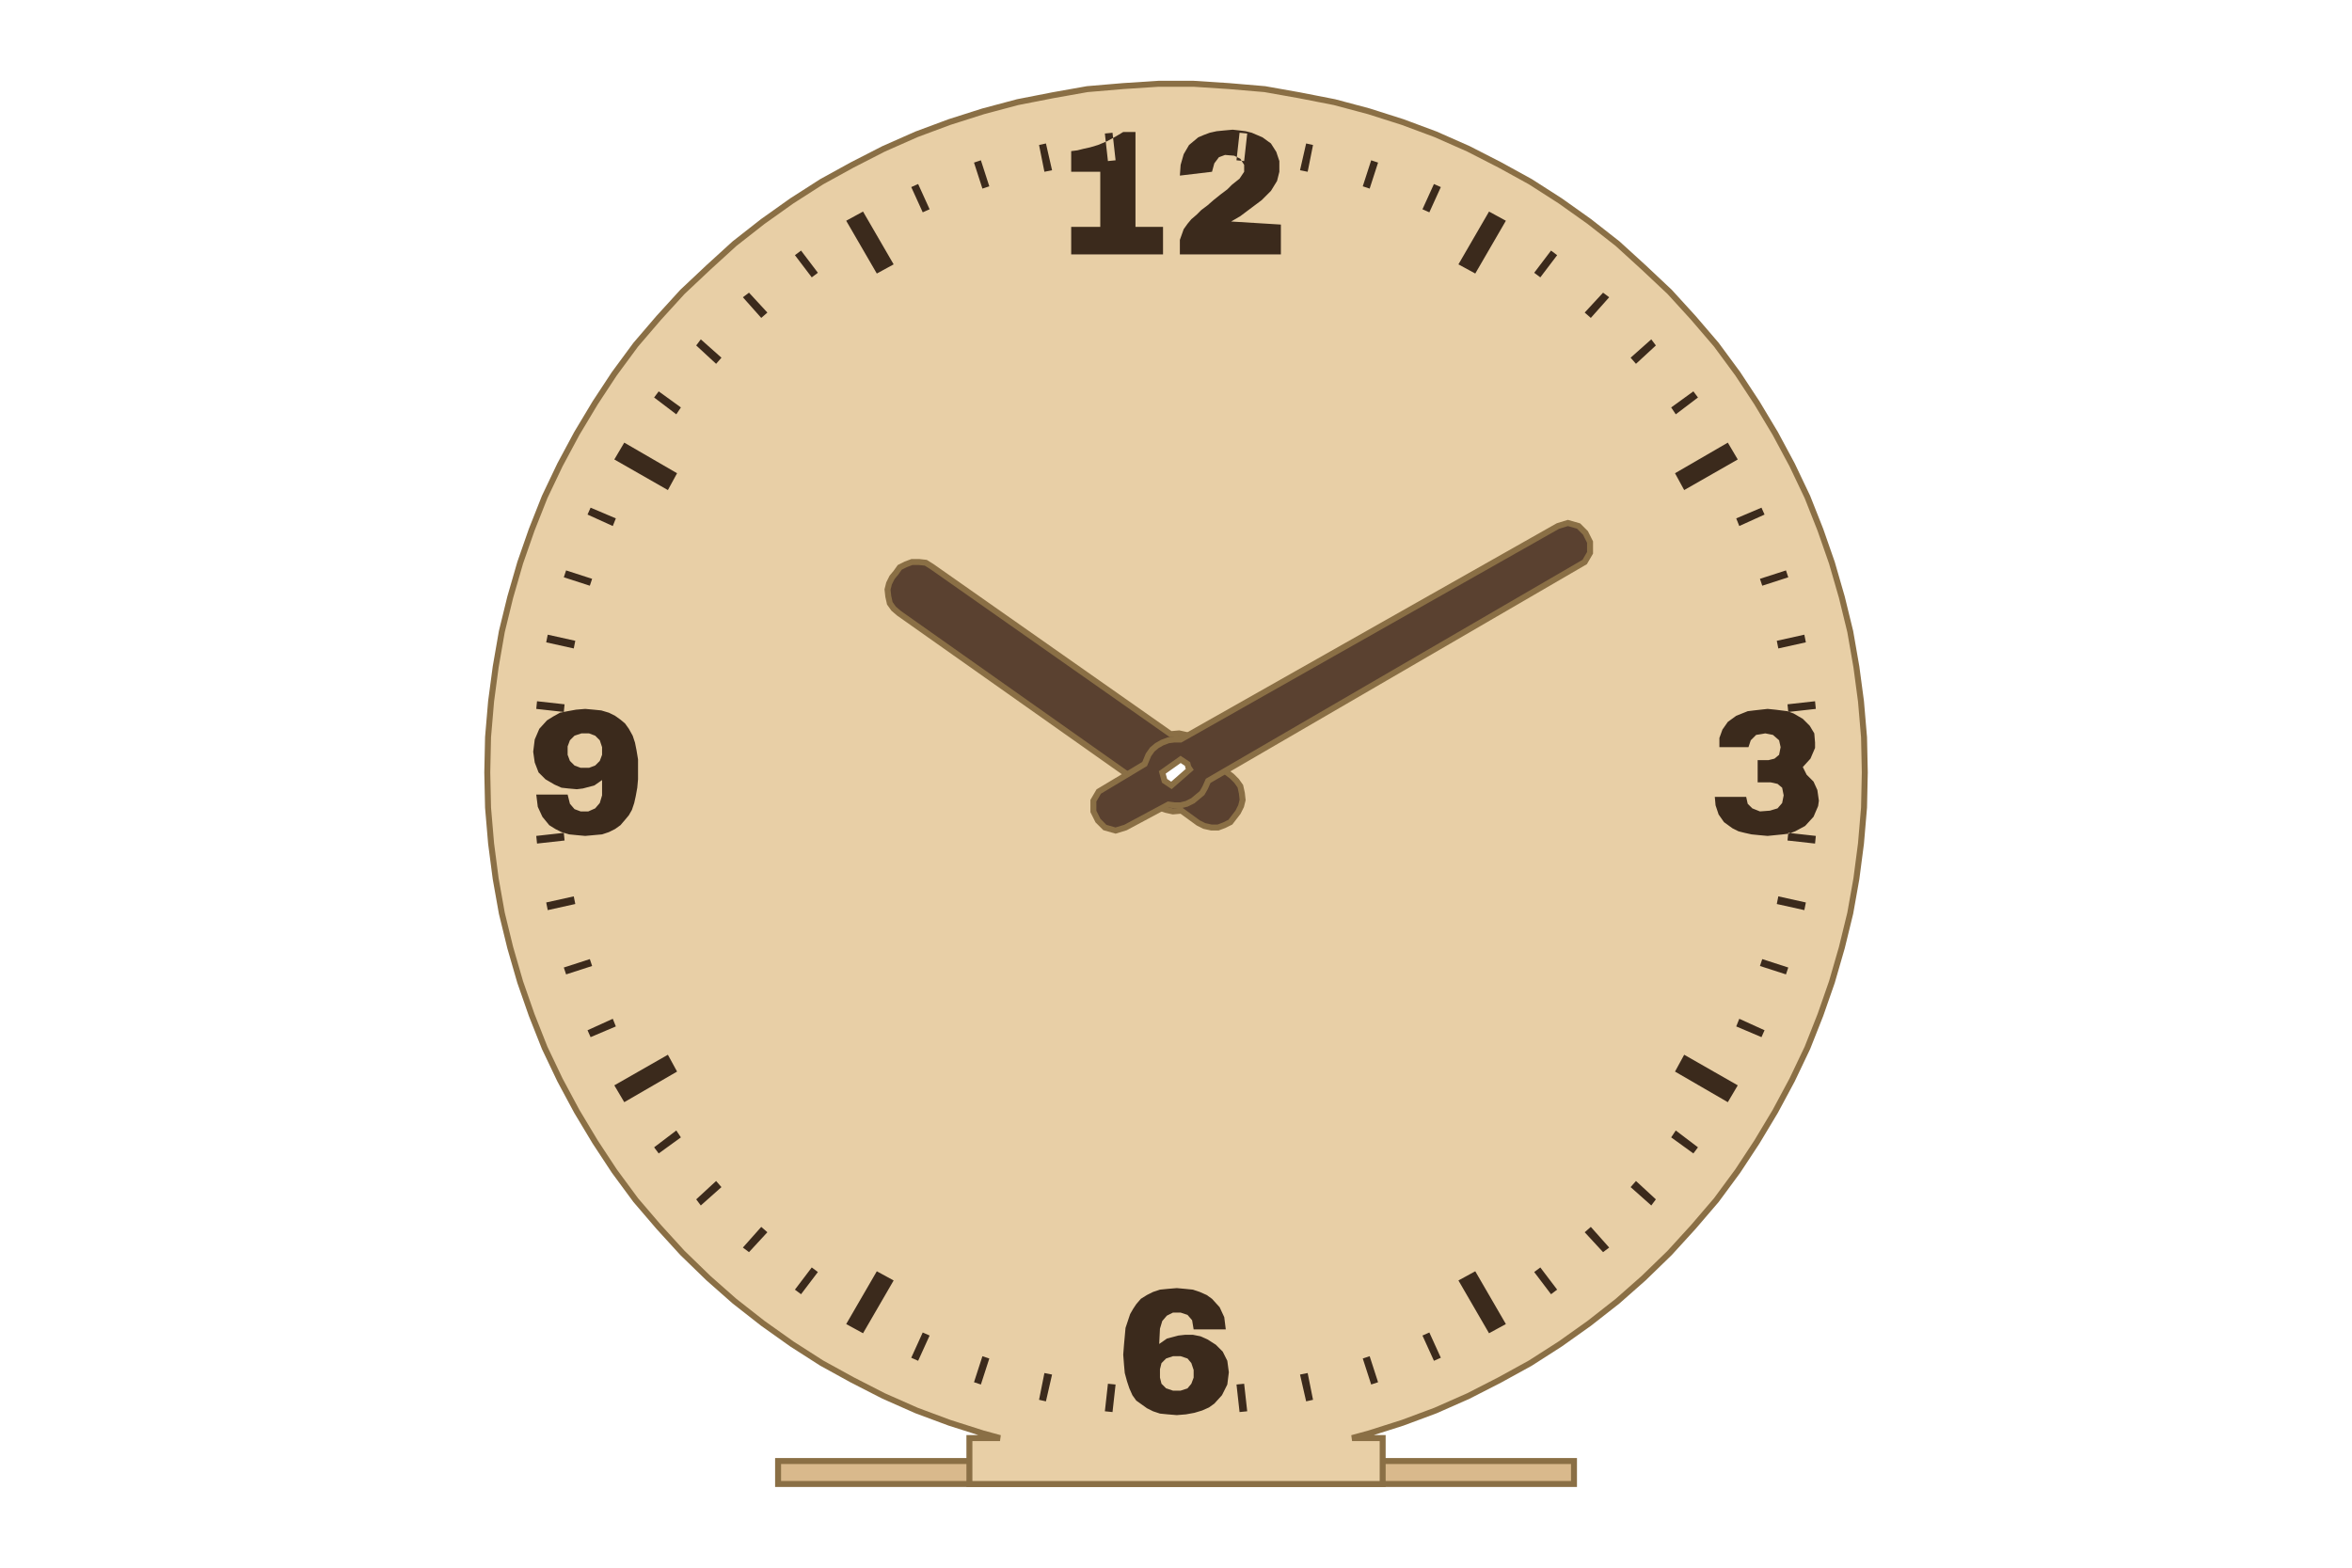
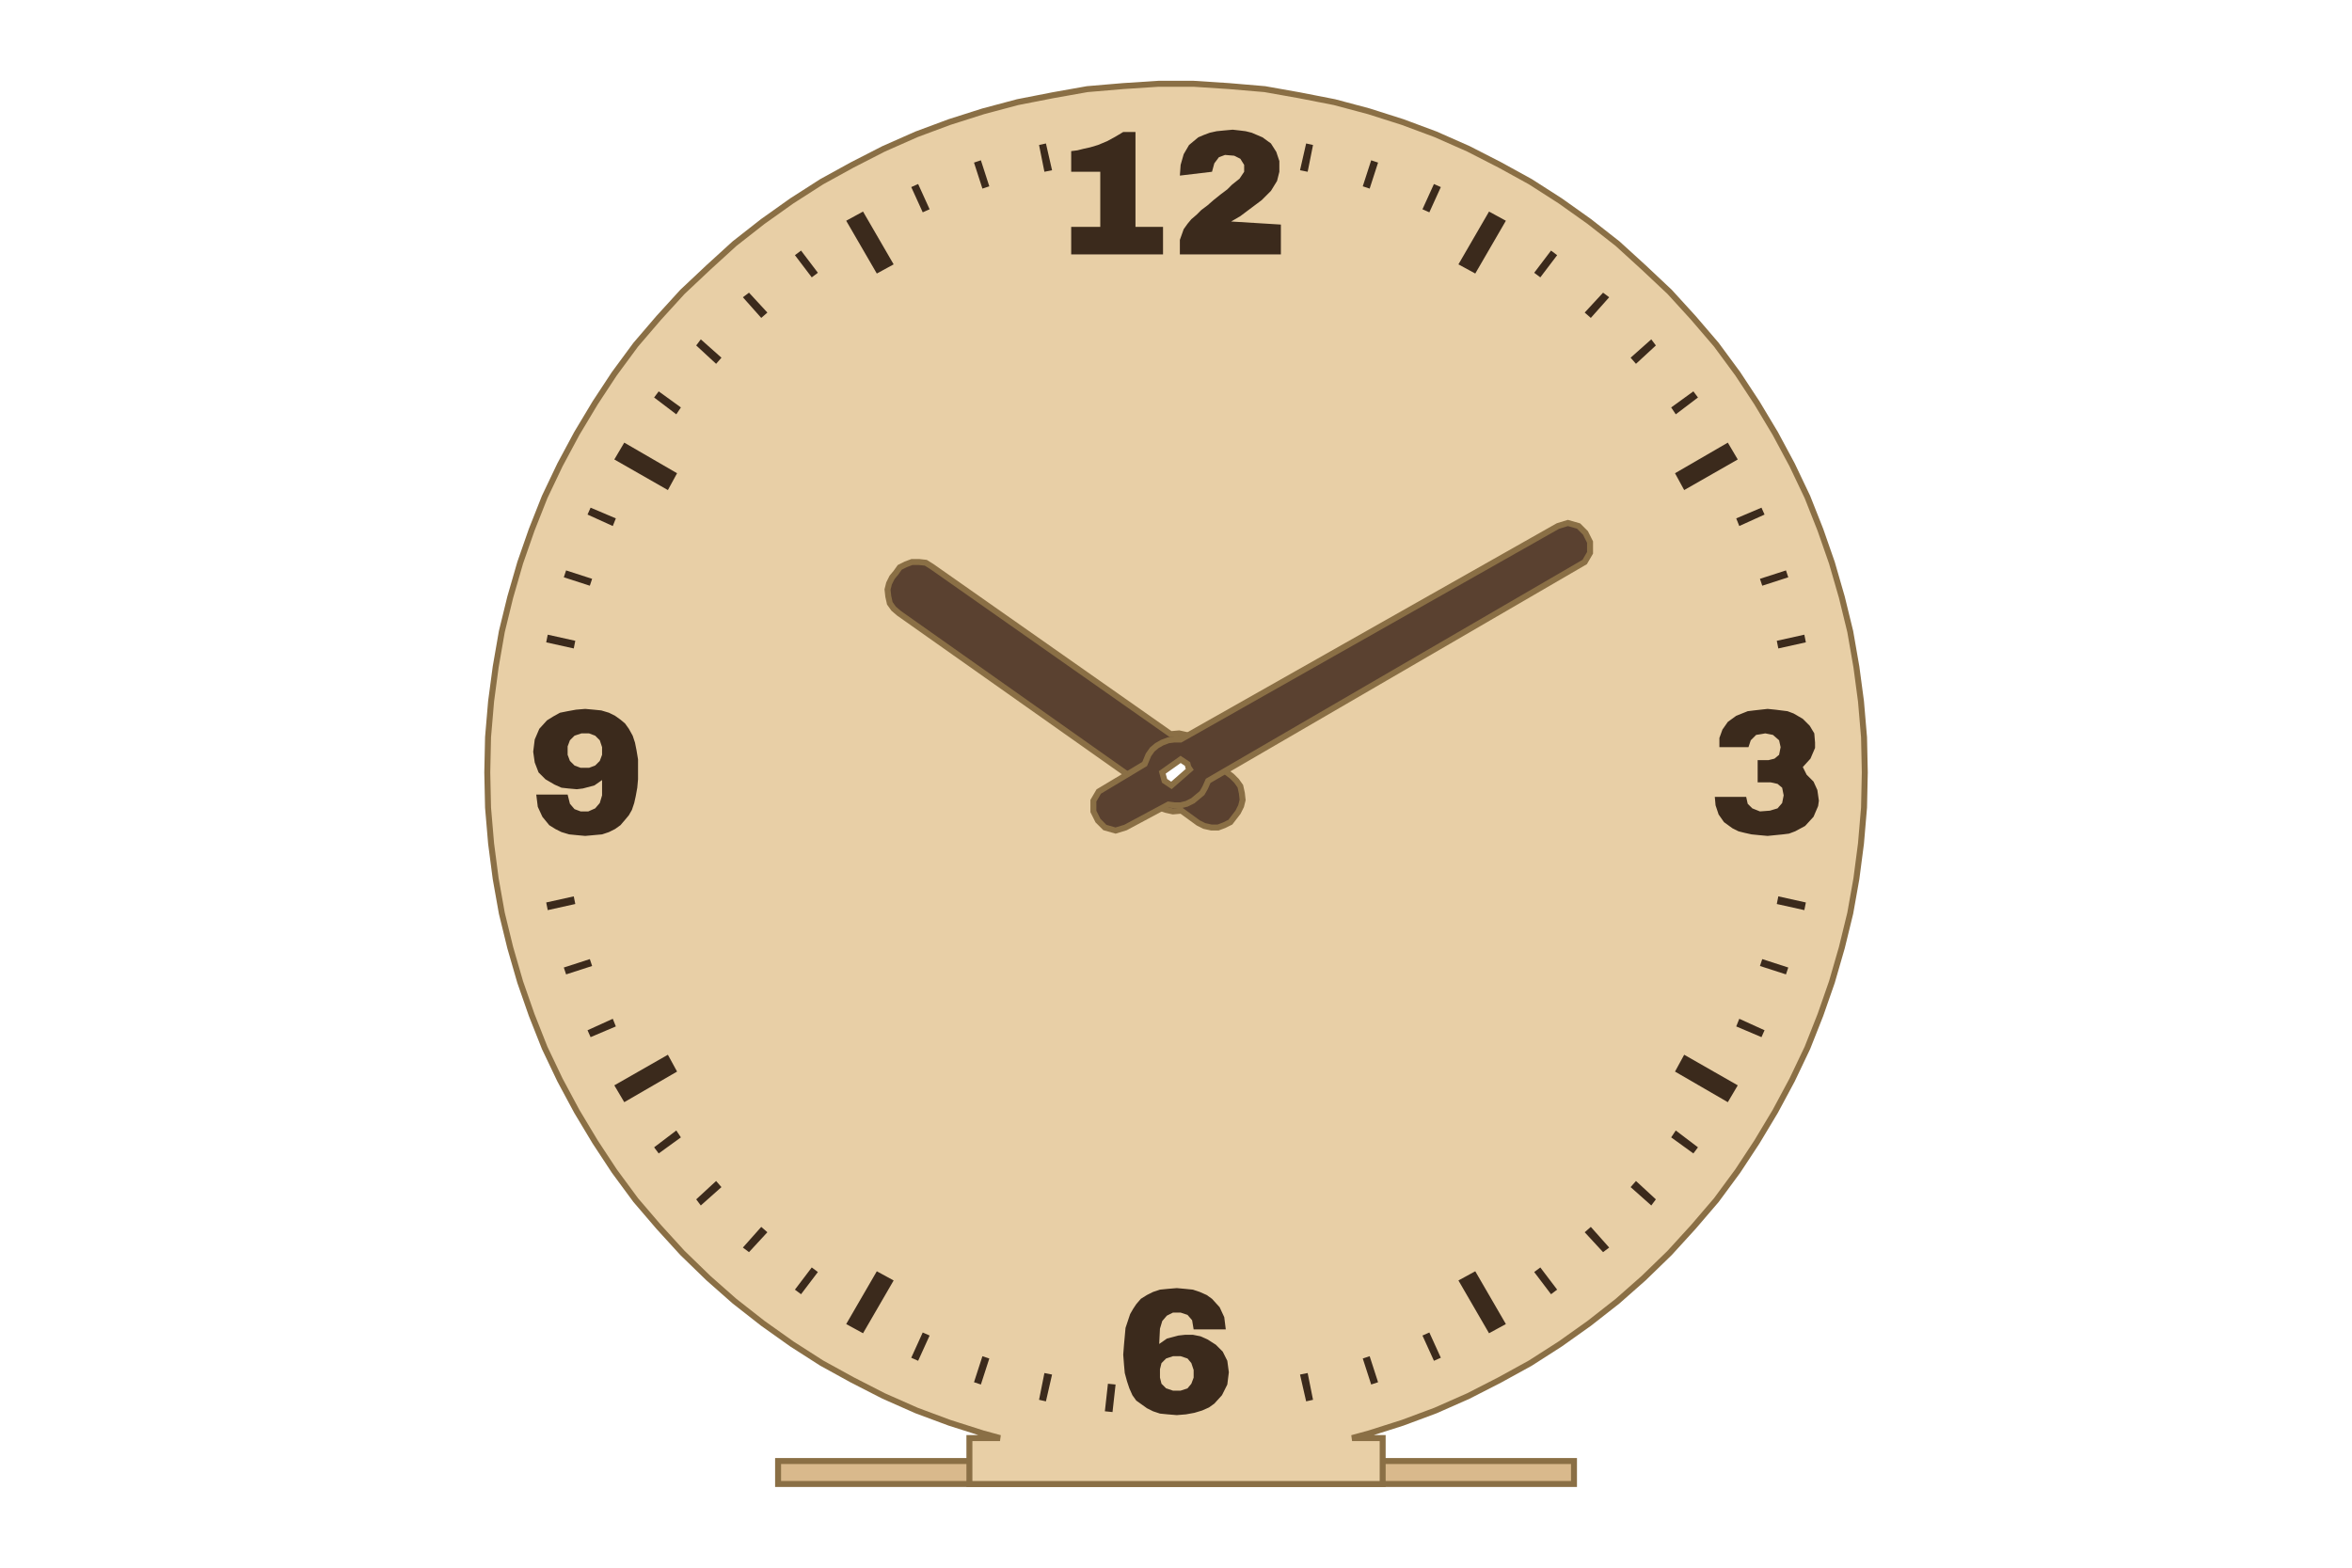
<svg xmlns="http://www.w3.org/2000/svg" width="300" height="200" viewBox="-100.98 -100.95 201.95 204.89">
  <path fill="#D9B98C" fill-rule="evenodd" stroke="#8A6F45" stroke-width=".78" d="M-52 90H52v3H-52Z" />
  <path fill="#E8CFA6" fill-rule="evenodd" stroke="#8A6F45" stroke-width=".78" d="m6.9-89.7 4.7.4 4.5.8 4.6.9 4.5 1.2 4.4 1.4 4.3 1.6 4.3 1.9 4.1 2.1 4 2.2 3.9 2.5L54-72l3.7 2.9 3.4 3.1 3.4 3.2 3.1 3.4 3 3.5 2.8 3.8 2.5 3.8 2.4 4 2.2 4.1 2 4.2 1.7 4.3 1.5 4.3 1.3 4.5 1.1 4.5.8 4.6.6 4.5.4 4.7L90 0l-.1 4.6-.4 4.7-.6 4.6-.8 4.5-1.1 4.5-1.3 4.5-1.5 4.3-1.7 4.3-2 4.2-2.2 4.1-2.4 4-2.5 3.8-2.8 3.8-3 3.5-3.1 3.4-3.4 3.3-3.4 3L54 72l-3.8 2.7-3.9 2.5-4 2.2-4.1 2.1-4.3 1.9-4.3 1.6-4.4 1.4-2.2.6h4v6h-54v-6h4l-2.2-.6-4.4-1.4-4.3-1.6-4.3-1.9-4.1-2.1-4-2.2-3.9-2.5L-54 72l-3.7-2.9-3.4-3-3.4-3.3-3.1-3.4-3-3.5-2.8-3.8-2.5-3.8-2.4-4-2.2-4.1-2-4.2-1.7-4.3-1.5-4.3-1.3-4.5-1.1-4.5-.8-4.5-.6-4.6-.4-4.7L-90 0l.1-4.6.4-4.7.6-4.5.8-4.6 1.1-4.5 1.3-4.5 1.5-4.3 1.7-4.3 2-4.2 2.2-4.1 2.4-4 2.5-3.8 2.8-3.8 3-3.5 3.1-3.4 3.4-3.2 3.4-3.1L-54-72l3.8-2.7 3.9-2.5 4-2.2 4.1-2.1 4.3-1.9 4.3-1.6 4.4-1.4 4.5-1.2 4.6-.9 4.5-.8 4.7-.4 4.6-.3h4.6ZM4.2 0 4 1.1l-.4 1.1-.7.9-1 .6-1 .4-1.2.1-1.1-.2-1-.6-.9-.7-.6-1-.3-1.1V-.6l.3-1.1.6-1 .9-.7 1-.6 1.1-.2 1.2.1 1 .4 1 .6.7.9.4 1.1.2.5Z" />
-   <path fill="#3B2A1C" fill-rule="evenodd" d="m40.9-73.3 2.2 1.2-4 6.9-2.2-1.2Zm31.2 30.2 1.3 2.2-7 4-1.2-2.2Zm1.3 84-1.3 2.2-6.9-4 1.2-2.2ZM43.1 72.1l-2.2 1.2-4-6.9 2.2-1.2Zm-84 1.2-2.2-1.2 4-6.9 2.2 1.2Zm-31.2-30.2-1.3-2.2 7-4 1.2 2.2Zm-1.3-84 1.3-2.2 6.9 4-1.2 2.2Zm30.3-31.2 2.2-1.2 4 6.9-2.2 1.2ZM8.3-83.6l1 .1-.4 3.6-1-.1Zm8.7 1.4.9.2-.7 3.5-1-.2Zm8.5 2.2.9.3-1.1 3.4-.9-.3Zm8.2 3.1.9.4-1.5 3.3-.9-.4ZM49-68.2l.8.6-2.2 2.9-.8-.6Zm6.8 5.5.8.6-2.4 2.7-.8-.7Zm6.3 6.1.6.8-2.6 2.4-.7-.8Zm5.5 6.8.6.8-2.9 2.2-.6-.9Zm8.9 15.2.4.9-3.3 1.5-.4-1Zm3.2 8.2.3.9-3.4 1.1-.3-.9Zm2.4 8.4.2 1-3.6.8-.2-1Zm1.4 8.7.1 1-3.6.4-.1-1Zm.1 17.6-.1 1-3.6-.4.1-1ZM82.3 17l-.2 1-3.6-.8.2-1ZM80 25.5l-.3.9-3.4-1.1.3-.9Zm-3.1 8.2-.4.9-3.3-1.4.4-1ZM68.2 49l-.6.8-2.9-2.1.6-.9Zm-5.5 6.8-.6.8-2.7-2.4.7-.8Zm-6.1 6.3-.8.6-2.4-2.6.8-.7Zm-6.8 5.5-.8.6-2.2-2.9.8-.6Zm-15.2 8.9-.9.4-1.5-3.3.9-.4Zm-8.2 3.2-.9.3-1.1-3.4.9-.3ZM17.9 82l-.9.2-.8-3.5 1-.2Zm-8.6 1.5-1 .1-.4-3.6 1-.1Zm-17.6.1-1-.1.4-3.6 1 .1Zm-8.7-1.4-.9-.2.7-3.5 1 .2Zm-8.5-2.2-.9-.3 1.1-3.4.9.3Zm-8.2-3.1-.9-.4 1.5-3.3.9.4ZM-49 68.2l-.8-.6 2.2-2.9.8.6Zm-6.8-5.5-.8-.6 2.4-2.7.8.7Zm-6.3-6.1-.6-.8 2.6-2.4.7.8Zm-5.5-6.8-.6-.8 2.9-2.2.6.9Zm-8.9-15.2-.4-.9 3.3-1.5.4 1Zm-3.2-8.2-.3-.9 3.4-1.1.3.9Zm-2.4-8.4-.2-1 3.6-.8.2 1Zm-1.4-8.7-.1-1 3.6-.4.1 1Zm-.1-17.6.1-1 3.6.4-.1 1Zm1.3-8.7.2-1 3.6.8-.2 1Zm2.3-8.5.3-.9 3.4 1.1-.3.9Zm3.1-8.2.4-.9 3.3 1.4-.4 1Zm8.7-15.3.6-.8 2.9 2.1-.6.9Zm5.5-6.8.6-.8 2.7 2.4-.7.8Zm6.1-6.3.8-.6 2.4 2.6-.8.7Zm6.8-5.5.8-.6 2.2 2.9-.8.6Zm15.2-8.9.9-.4 1.5 3.3-.9.4Zm8.2-3.2.9-.3 1.1 3.4-.9.3Zm8.5-2.3.9-.2.8 3.5-1 .2Zm8.6-1.5 1-.1.4 3.6-1 .1Zm17.6-.4.8.1.8.2 1.4.6 1.1.8.7 1.1.4 1.2v1.4l-.3 1.2-.8 1.3-.6.6-.6.6-1.2.9-.8.6-.8.6-1.2.7 6.5.4v3.9H.5v-1.9L1-71l.5-.7.5-.6.7-.6.6-.6.8-.6.8-.7 1-.8.8-.6.6-.6 1-.8.6-.9v-.9l-.5-.8-.8-.4-1.2-.1-.8.3-.6.8-.3 1.1-4.2.5.1-1.4.4-1.4.7-1.2 1.2-1 .7-.3.8-.3.9-.2 1-.1 1.1-.1ZM-5.3-71.3h3.6v3.6h-12v-3.6h3.8v-7.2h-3.8v-2.7l.8-.1.8-.2.9-.2 1-.3 1.2-.5 1.1-.6 1-.6h1.6ZM78.3-8.2l.8.1.8.1.8.3 1.2.7.9.9.6 1 .1 1.2v.7l-.6 1.4-1 1.1.5 1 .9.9.5 1.1.2 1.4-.1.7-.6 1.4L82.2 7l-1.3.7-.8.3-.8.1-1 .1-1 .1-1.1-.1-1-.1-.9-.2-.8-.2-.8-.4-1.1-.8-.7-1-.4-1.2-.1-1.1h4.1l.2.9.6.6 1 .4 1.3-.1 1-.3.6-.7.2-1-.2-1-.6-.5-.9-.2H76v-2.9h1.4l.8-.2.6-.5.2-1-.2-.9-.8-.7-1-.2-1.2.2-.7.7-.3.9H71v-1.2l.4-1.1.7-1 1.1-.8 1.5-.6.8-.1.9-.1.9-.1ZM1.2 67.5l1 .1.9.3.9.4.7.5 1 1.1.6 1.3.2 1.6H2.3l-.2-1.2-.6-.7-.9-.3h-1l-.8.4-.6.7-.3 1-.1 2 1-.7 1.5-.4.9-.1h1l1 .2.9.4 1.1.7.9.9.6 1.2.2 1.5-.1.8-.1.8-.7 1.4-1 1.1-.7.5-.9.4-1 .3-1.1.2-1.2.1-1.2-.1-1-.1-.9-.3-.8-.4-.7-.5-.7-.5-.5-.7-.4-.9-.3-.9-.3-1.1-.1-1.1-.1-1.3.1-1.3.1-1.1.1-1.1.3-.9.3-.9.4-.7.4-.6.6-.7.8-.5.8-.4.9-.3 1-.1 1.2-.1Zm-1.6 8.8-.9.3-.6.6-.2.8v1.1l.2.8.6.6.9.3h1l.9-.3.5-.6.3-.8v-1l-.3-.9-.5-.6-.9-.3H.1ZM-76.1-8.2l1 .1 1 .3.8.4.7.5.6.5.5.7.5.9.3.9.2 1 .2 1.2V.9l-.1 1.1-.2 1.1-.2.9-.3.9-.4.7-.5.6-.6.7-.7.5-.8.4-.9.3-1.1.1-1.1.1-1.1-.1-1-.1-1-.3-.8-.4-.8-.5-.9-1.1-.6-1.3-.2-1.6h4.1l.3 1.2.6.7.8.3h1l.9-.4.6-.7.3-1V1l-1 .7-1.5.4-.8.1-1.1-.1-.9-.1-.9-.4-1.2-.7-.9-.9-.5-1.3-.2-1.4.1-.8.1-.8.6-1.4 1-1.1.8-.5.9-.5 1-.2 1.1-.2 1.2-.1Zm-1.6 3.1-.9.3-.6.6-.3.8v1.1l.3.8.6.6.8.3h1.1l.8-.3.6-.6.3-.8v-1l-.3-.9-.6-.6-.8-.3h-.5Z" />
+   <path fill="#3B2A1C" fill-rule="evenodd" d="m40.9-73.3 2.2 1.2-4 6.9-2.2-1.2Zm31.2 30.2 1.3 2.2-7 4-1.2-2.2Zm1.3 84-1.3 2.2-6.9-4 1.2-2.2ZM43.1 72.1l-2.2 1.2-4-6.9 2.2-1.2Zm-84 1.2-2.2-1.2 4-6.9 2.2 1.2Zm-31.2-30.2-1.3-2.2 7-4 1.2 2.2Zm-1.3-84 1.3-2.2 6.9 4-1.2 2.2Zm30.3-31.2 2.2-1.2 4 6.9-2.2 1.2ZM17-82.2l.9.2-.7 3.5-1-.2Zm8.5 2.2.9.3-1.1 3.4-.9-.3Zm8.2 3.1.9.4-1.5 3.3-.9-.4ZM49-68.2l.8.6-2.2 2.9-.8-.6Zm6.8 5.5.8.6-2.4 2.7-.8-.7Zm6.3 6.1.6.8-2.6 2.4-.7-.8Zm5.5 6.8.6.8-2.9 2.2-.6-.9Zm8.9 15.2.4.9-3.3 1.5-.4-1Zm3.2 8.2.3.9-3.4 1.1-.3-.9Zm2.4 8.4.2 1-3.6.8-.2-1Zm.2 35-.2 1-3.6-.8.2-1ZM80 25.5l-.3.9-3.4-1.1.3-.9Zm-3.1 8.2-.4.9-3.3-1.4.4-1ZM68.2 49l-.6.8-2.9-2.1.6-.9Zm-5.5 6.8-.6.8-2.7-2.4.7-.8Zm-6.1 6.3-.8.6-2.4-2.6.8-.7Zm-6.8 5.5-.8.6-2.2-2.9.8-.6Zm-15.2 8.9-.9.4-1.5-3.3.9-.4Zm-8.2 3.2-.9.3-1.1-3.4.9-.3ZM17.9 82l-.9.2-.8-3.5 1-.2Zm-26.2 1.6-1-.1.4-3.6 1 .1Zm-8.7-1.4-.9-.2.7-3.5 1 .2Zm-8.5-2.2-.9-.3 1.1-3.4.9.3Zm-8.2-3.1-.9-.4 1.5-3.3.9.4ZM-49 68.2l-.8-.6 2.2-2.9.8.6Zm-6.8-5.5-.8-.6 2.4-2.7.8.7Zm-6.3-6.1-.6-.8 2.6-2.4.7.8Zm-5.5-6.8-.6-.8 2.9-2.2.6.9Zm-8.9-15.2-.4-.9 3.3-1.5.4 1Zm-3.2-8.2-.3-.9 3.4-1.1.3.9Zm-2.4-8.4-.2-1 3.6-.8.2 1Zm-.2-35 .2-1 3.6.8-.2 1Zm2.3-8.5.3-.9 3.4 1.1-.3.9Zm3.1-8.2.4-.9 3.3 1.4-.4 1Zm8.7-15.3.6-.8 2.9 2.1-.6.9Zm5.5-6.8.6-.8 2.7 2.4-.7.8Zm6.1-6.3.8-.6 2.4 2.6-.8.7Zm6.8-5.5.8-.6 2.2 2.9-.8.6Zm15.2-8.9.9-.4 1.5 3.3-.9.4Zm8.2-3.2.9-.3 1.1 3.4-.9.3Zm8.5-2.3.9-.2.8 3.5-1 .2Zm26.2-1.9.8.1.8.2 1.4.6 1.1.8.7 1.1.4 1.2v1.4l-.3 1.2-.8 1.3-.6.6-.6.6-1.2.9-.8.6-.8.6-1.2.7 6.5.4v3.9H.5v-1.9L1-71l.5-.7.5-.6.7-.6.6-.6.8-.6.8-.7 1-.8.8-.6.6-.6 1-.8.6-.9v-.9l-.5-.8-.8-.4-1.2-.1-.8.3-.6.8-.3 1.1-4.2.5.1-1.4.4-1.4.7-1.2 1.2-1 .7-.3.8-.3.9-.2 1-.1 1.1-.1ZM-5.3-71.3h3.6v3.6h-12v-3.6h3.8v-7.2h-3.8v-2.7l.8-.1.8-.2.9-.2 1-.3 1.2-.5 1.1-.6 1-.6h1.6ZM78.3-8.2l.8.1.8.1.8.3 1.2.7.9.9.6 1 .1 1.2v.7l-.6 1.4-1 1.1.5 1 .9.9.5 1.1.2 1.4-.1.7-.6 1.4L82.2 7l-1.3.7-.8.3-.8.1-1 .1-1 .1-1.1-.1-1-.1-.9-.2-.8-.2-.8-.4-1.1-.8-.7-1-.4-1.2-.1-1.1h4.1l.2.9.6.6 1 .4 1.3-.1 1-.3.6-.7.2-1-.2-1-.6-.5-.9-.2H76v-2.9h1.4l.8-.2.6-.5.2-1-.2-.9-.8-.7-1-.2-1.2.2-.7.7-.3.9H71v-1.2l.4-1.1.7-1 1.1-.8 1.5-.6.8-.1.9-.1.9-.1ZM1.2 67.5l1 .1.9.3.9.4.7.5 1 1.1.6 1.3.2 1.6H2.3l-.2-1.2-.6-.7-.9-.3h-1l-.8.4-.6.7-.3 1-.1 2 1-.7 1.5-.4.9-.1h1l1 .2.9.4 1.1.7.9.9.6 1.2.2 1.5-.1.8-.1.8-.7 1.4-1 1.1-.7.5-.9.4-1 .3-1.1.2-1.2.1-1.2-.1-1-.1-.9-.3-.8-.4-.7-.5-.7-.5-.5-.7-.4-.9-.3-.9-.3-1.1-.1-1.1-.1-1.3.1-1.3.1-1.1.1-1.1.3-.9.3-.9.4-.7.4-.6.6-.7.8-.5.8-.4.9-.3 1-.1 1.2-.1Zm-1.6 8.8-.9.3-.6.6-.2.8v1.1l.2.8.6.6.9.3h1l.9-.3.5-.6.3-.8v-1l-.3-.9-.5-.6-.9-.3H.1ZM-76.1-8.2l1 .1 1 .3.8.4.7.5.6.5.5.7.5.9.3.9.2 1 .2 1.2V.9l-.1 1.1-.2 1.1-.2.9-.3.9-.4.7-.5.6-.6.7-.7.5-.8.4-.9.3-1.1.1-1.1.1-1.1-.1-1-.1-1-.3-.8-.4-.8-.5-.9-1.1-.6-1.3-.2-1.6h4.1l.3 1.2.6.7.8.3h1l.9-.4.6-.7.3-1V1l-1 .7-1.5.4-.8.1-1.1-.1-.9-.1-.9-.4-1.2-.7-.9-.9-.5-1.3-.2-1.4.1-.8.1-.8.6-1.4 1-1.1.8-.5.9-.5 1-.2 1.1-.2 1.2-.1Zm-1.6 3.1-.9.3-.6.6-.3.8v1.1l.3.8.6.6.8.3h1.1l.8-.3.6-.6.3-.8v-1l-.3-.9-.6-.6-.8-.3h-.5Z" />
  <path fill="#5A4130" fill-rule="evenodd" stroke="#8A6F45" stroke-width=".78" d="m-36.1-26.8.8-.4.8-.3h.9l.9.1.8.5L-.7-5l1.1-.1.9.2.9.3.7.4.7.6.6.7.4.7.3.9L7.3.5l.6.6.5.7.2.9.1.9-.2.8-.4.8-1 1.3-.8.4-.8.3h-.9L3.7 7l-.8-.4L.7 5l-1.1.1-.9-.2-.9-.3-.7-.4-.7-.6-.6-.7-.4-.7-.3-.9-31.3-22.1-.7-.6-.5-.7-.2-.9-.1-.9.2-.8.4-.8.5-.6ZM1.5-2.1l.6.6.4.8.1.9-.2.9-.6.7-.7.6-.9.2-.9-.1-.8-.4-.6-.6-.4-.8-.1-.9.2-.9.6-.7.7-.6.9-.2.9.1.4.1Z" />
  <path fill="#5A4130" fill-rule="evenodd" stroke="#8A6F45" stroke-width=".78" d="M54.1-30.1v1.4l-.7 1.2L4.2 1.1l-.4.9-.4.7-.6.5-.6.5-.8.4-.8.2h-.8l-.8-.1-5.6 3-1.3.4-1.4-.4-.9-.9-.6-1.2V3.7l.7-1.2 6-3.6.5-1.2.5-.7.6-.5.7-.4.8-.3.8-.1h.8l49.3-27.9 1.3-.4 1.4.4.9.9.3.6ZM1.8-.4-.6 1.7l-.9-.6-.3-1.1L.6-1.7l.9.6.1.4Z" />
</svg>
